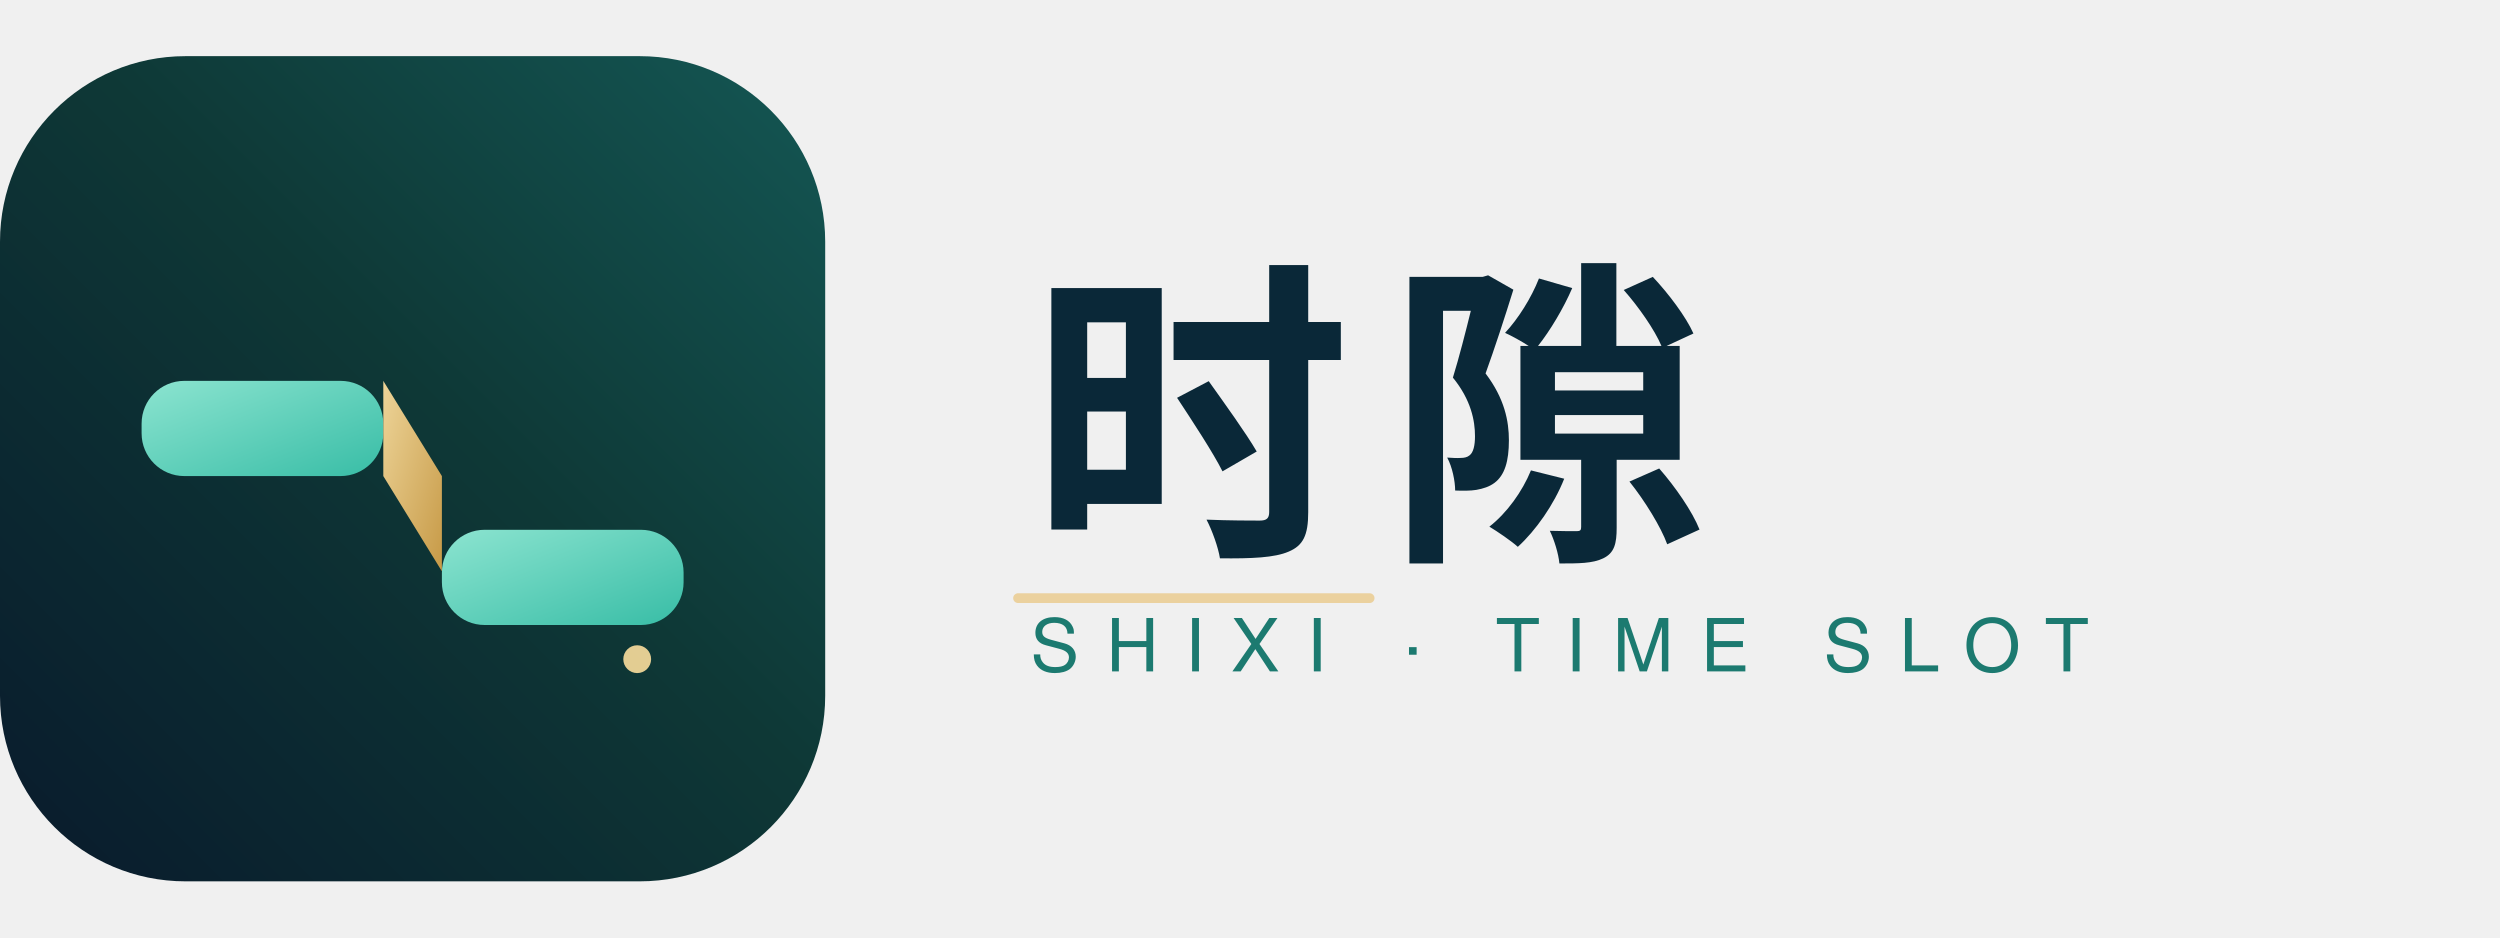
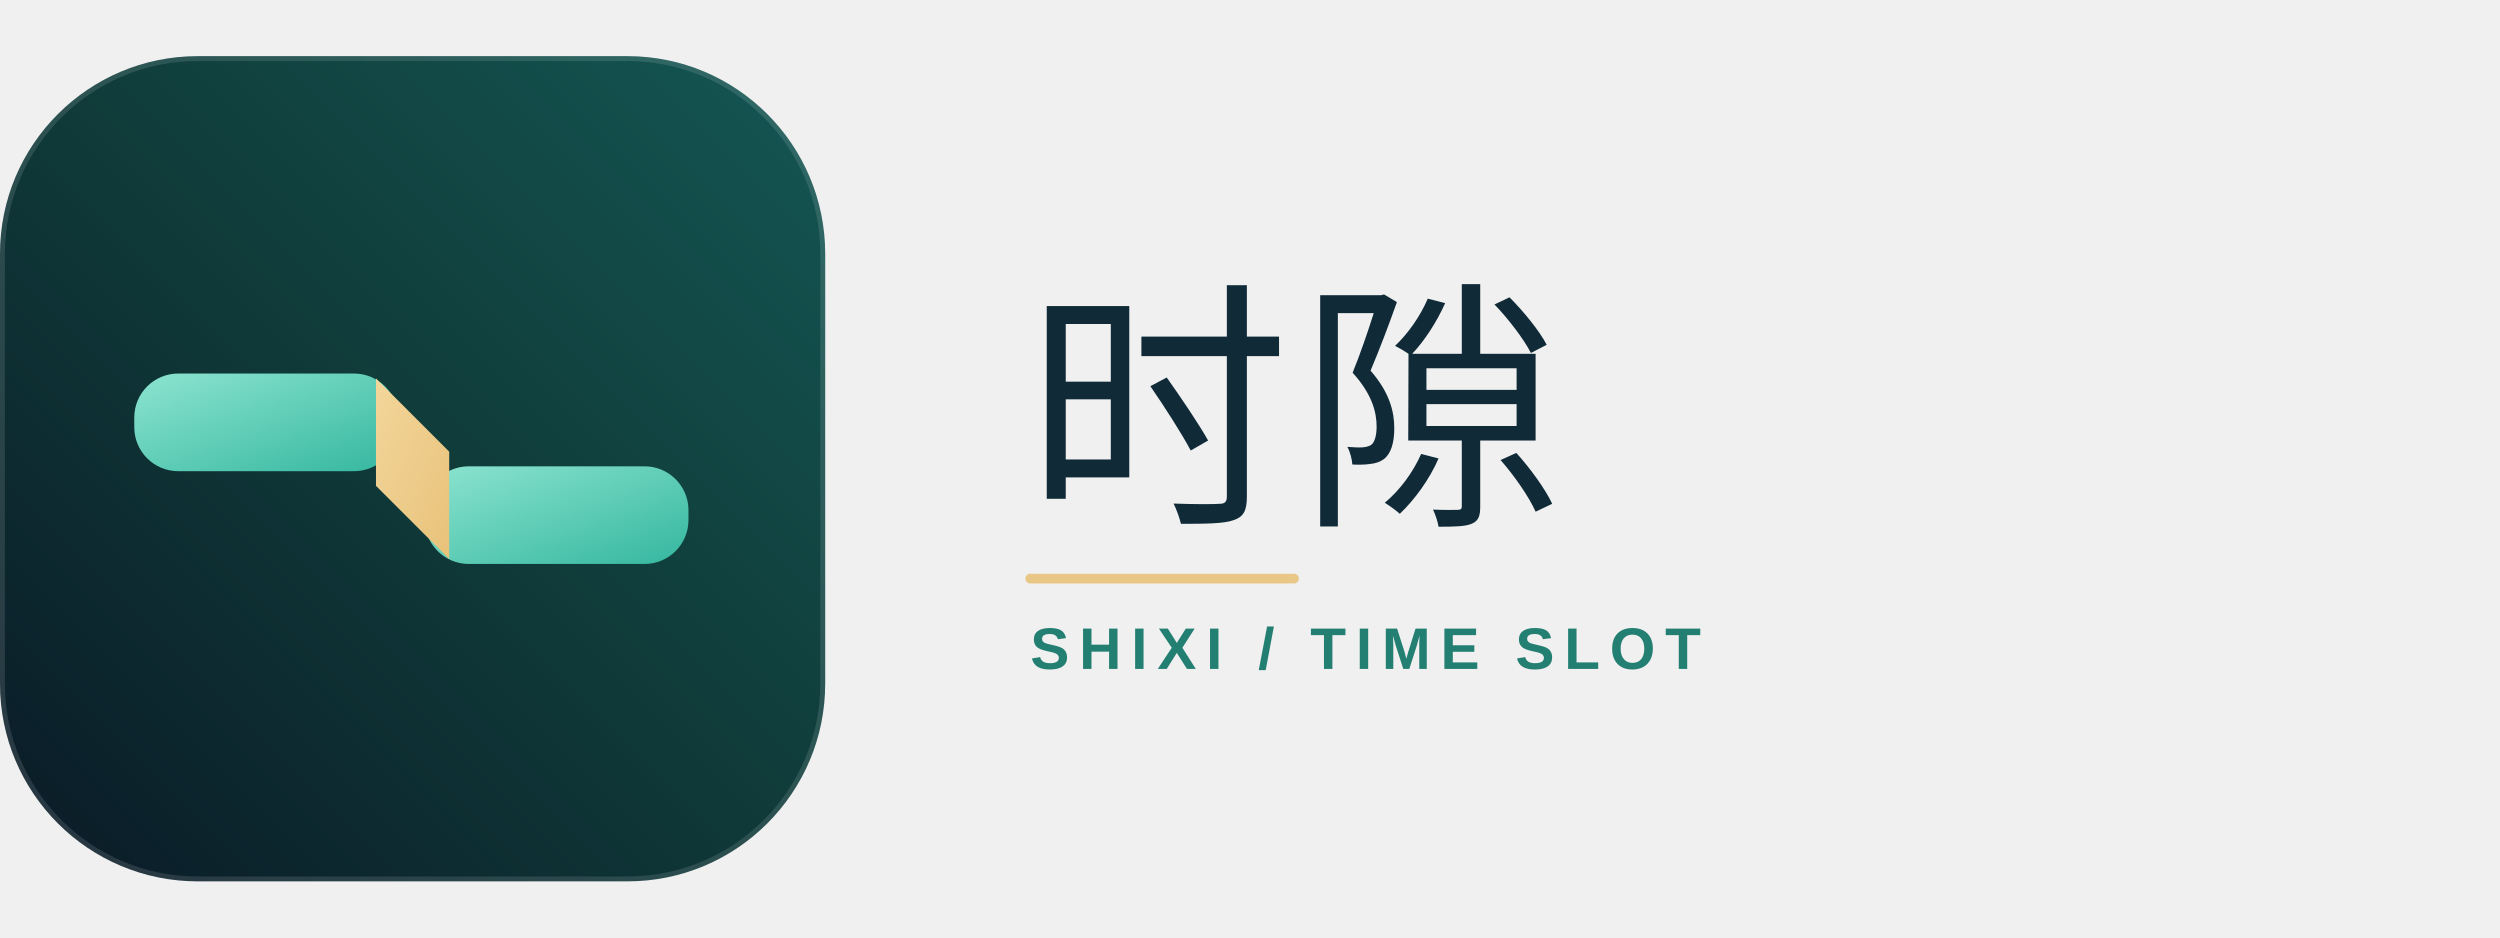
<svg xmlns="http://www.w3.org/2000/svg" width="1024" height="384" viewBox="0 0 1024 384">
  <defs>
    <linearGradient id="hbg" x1="0" y1="1" x2="1" y2="0">
-       <stop offset="0" stop-color="#091A2C" />
-       <stop offset="0.55" stop-color="#0E3836" />
+       <stop offset="0" stop-color="#0A1926" />
+       <stop offset="0.55" stop-color="#103D3B" />
      <stop offset="1" stop-color="#145754" />
    </linearGradient>
    <linearGradient id="hteal" x1="0" y1="0" x2="1" y2="1">
      <stop offset="0" stop-color="#8CE4D0" />
-       <stop offset="1" stop-color="#38BDA6" />
+       <stop offset="1" stop-color="#35B79F" />
    </linearGradient>
    <linearGradient id="hgold" x1="0" y1="0" x2="1" y2="1">
-       <stop offset="0" stop-color="#EDD498" />
-       <stop offset="1" stop-color="#C79A47" />
+       <stop offset="0" stop-color="#F3D69B" />
+       <stop offset="1" stop-color="#E8C27A" />
    </linearGradient>
  </defs>
-   <rect x="0" y="23" width="338" height="338" rx="76" fill="url(#hbg)" />
-   <rect x="58" y="156" width="99" height="39" rx="17.5" fill="url(#hteal)" />
-   <rect x="181" y="217" width="99" height="39" rx="17.5" fill="url(#hteal)" />
-   <polygon points="157,156 181,195 181,234 157,195" fill="url(#hgold)" />
-   <circle cx="261" cy="270" r="5.7" fill="#EDD498" fill-opacity="0.95" />
-   <text x="422" y="219" font-family="PingFangSC-Semibold, PingFang SC, sans-serif" font-size="131" font-weight="600" fill="#0A2838" letter-spacing="15">时隙</text>
-   <rect x="415" y="243" width="148" height="4" rx="2" fill="#E9C98A" fill-opacity="0.8" />
-   <text x="422" y="275" font-family="PingFangSC-Medium, PingFang SC, Helvetica, Arial, sans-serif" font-size="30" font-weight="500" fill="#1C7A70" letter-spacing="11">SHIXI · TIME SLOT</text>
+   <rect x="0" y="23" width="338" height="338" rx="81" fill="url(#hbg)" />
+   <rect x="55" y="153" width="108" height="40" rx="18" fill="url(#hteal)" />
+   <rect x="174" y="191" width="108" height="40" rx="18" fill="url(#hteal)" />
+   <polygon points="154,155 184,185 184,229 154,199" fill="url(#hgold)" />
+   <rect x="1" y="24" width="336" height="336" rx="80" fill="none" stroke="#FFFFFF" stroke-opacity="0.12" stroke-width="2" />
+   <text x="420" y="207" font-family="PingFang SC" font-size="108" font-weight="500" fill="#102A38" letter-spacing="4">时隙</text>
+   <rect x="420" y="235" width="112" height="4" rx="2" fill="#E8C27A" fill-opacity="0.9" />
+   <text x="422" y="274" font-family="SF Pro Text, Helvetica Neue, Arial, sans-serif" font-size="24" font-weight="600" fill="#247F73" letter-spacing="4">SHIXI / TIME SLOT</text>
</svg>
